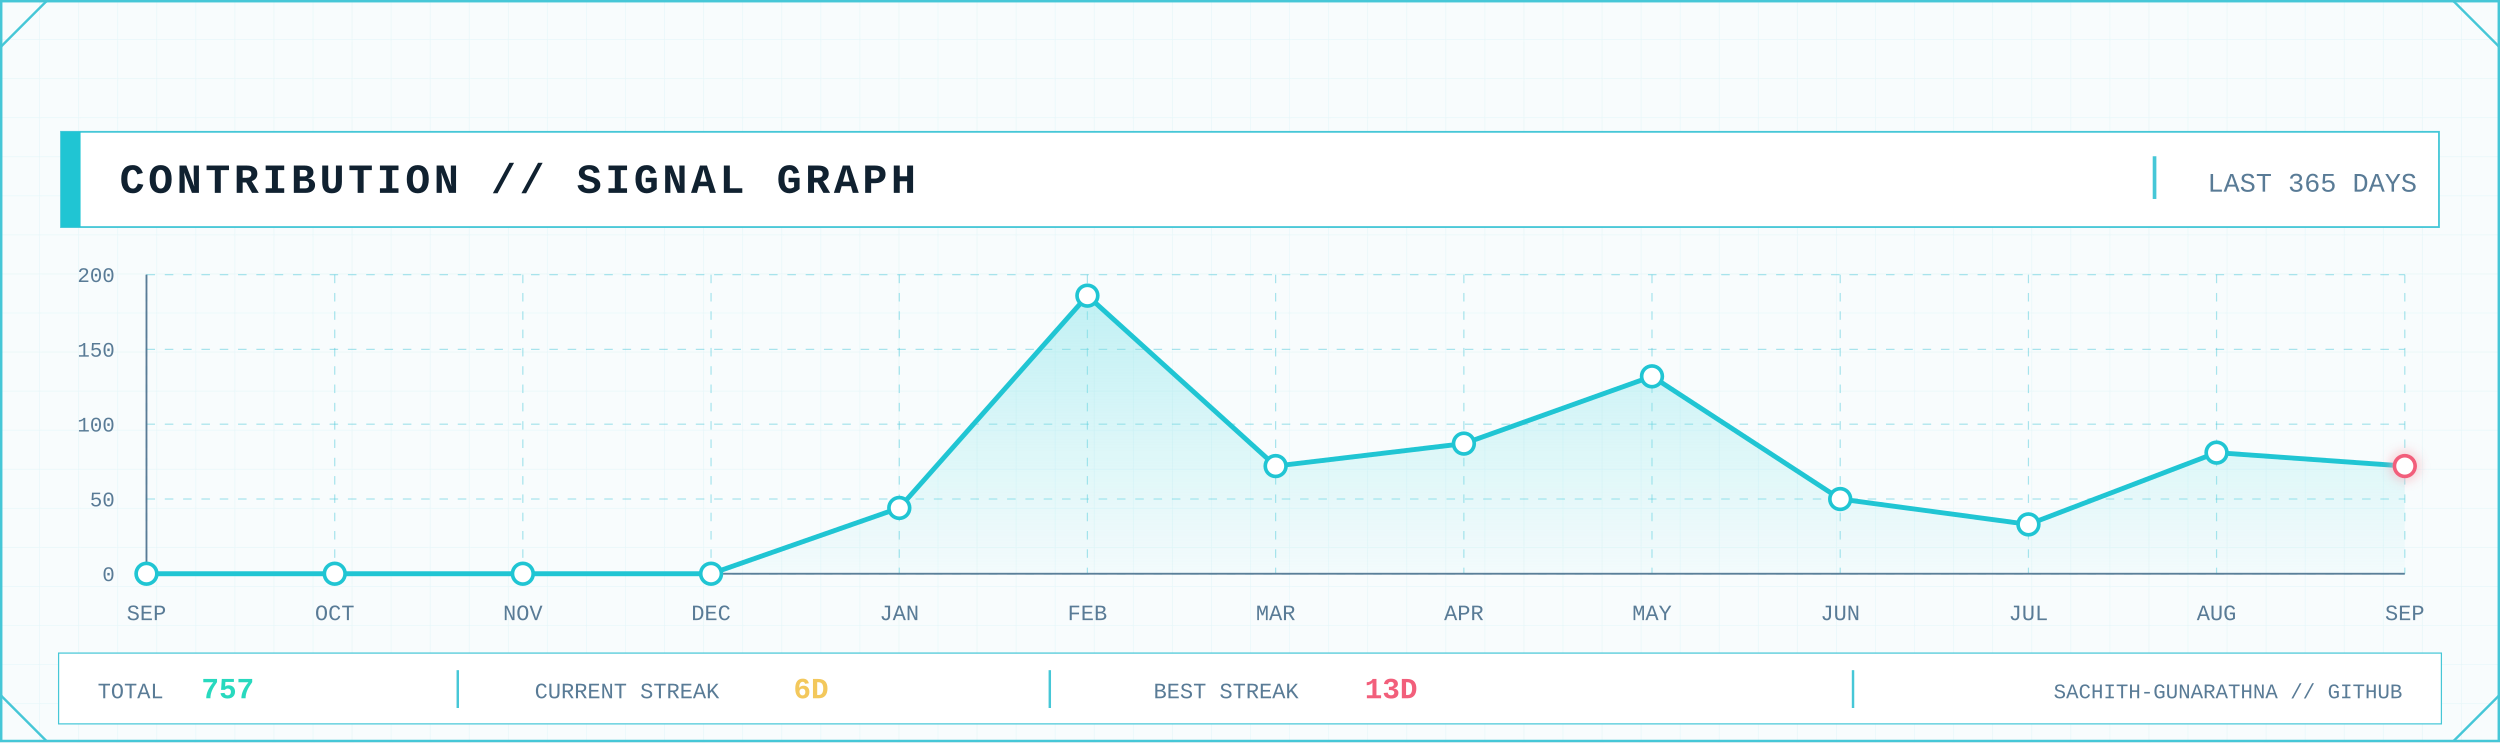
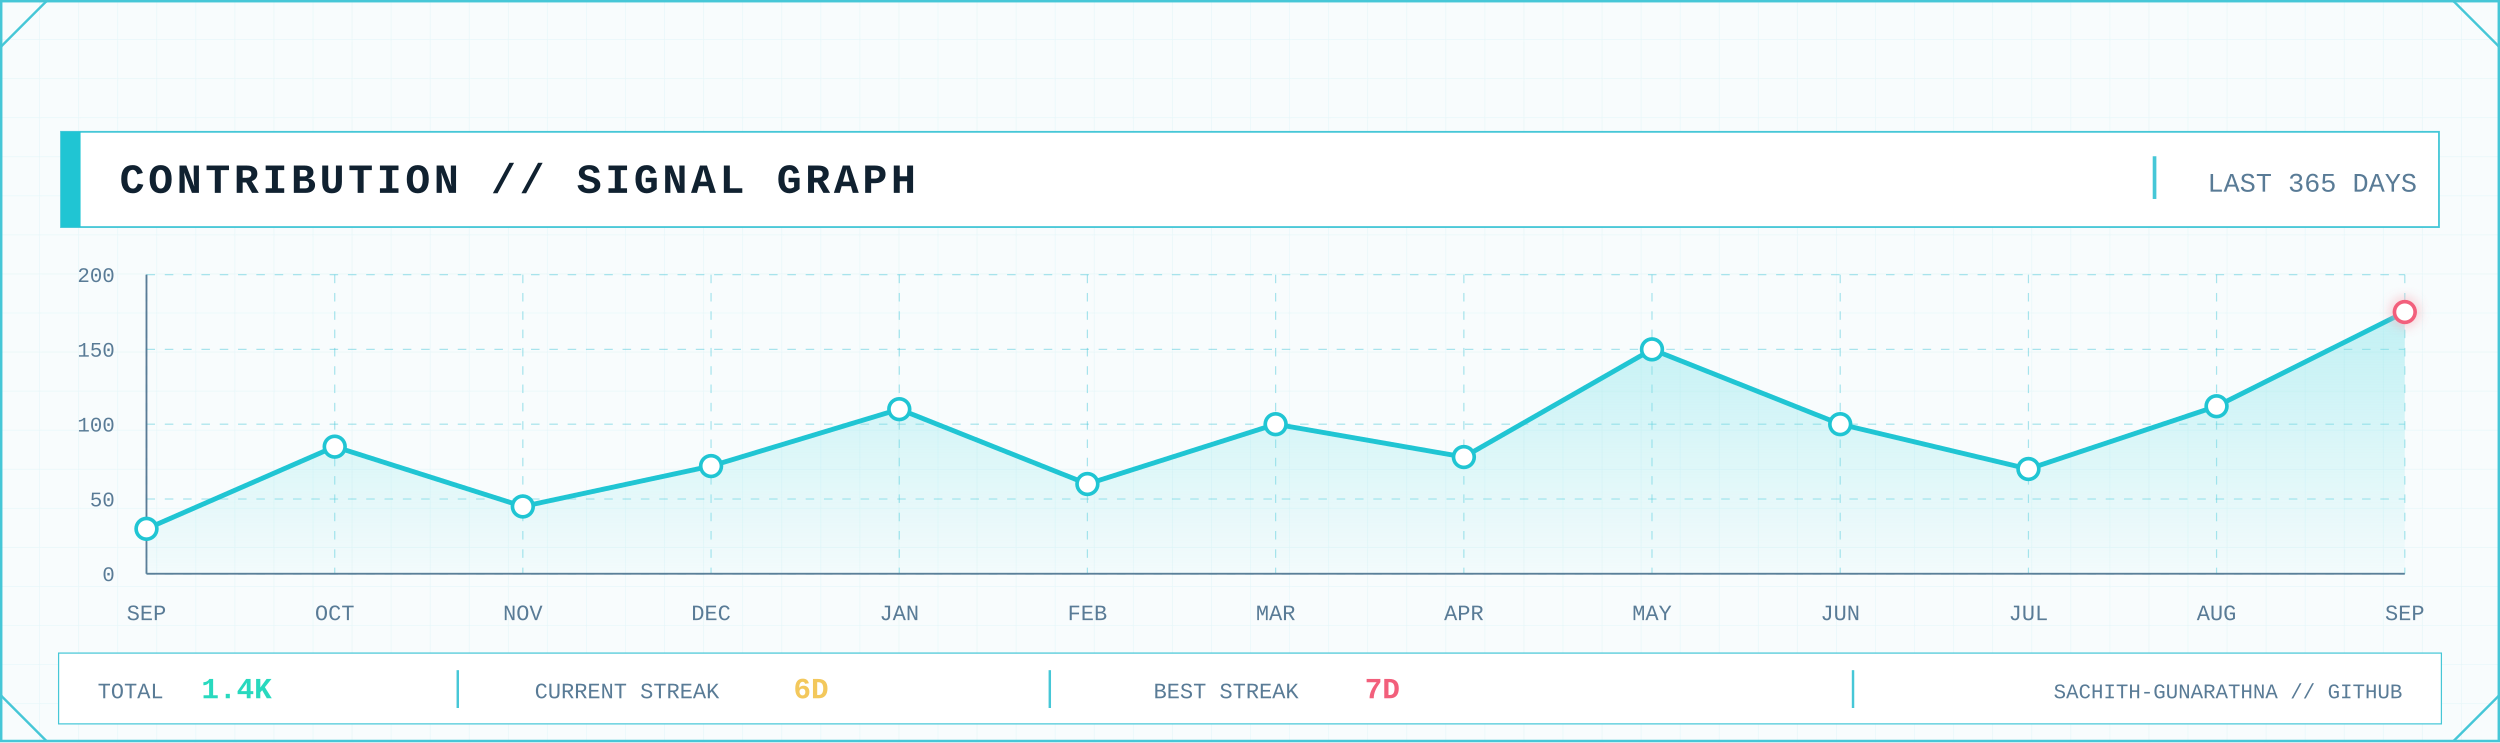
<svg xmlns="http://www.w3.org/2000/svg" width="2048" height="608" viewBox="0 0 2048 608" role="img" aria-label="GitHub contribution signal graph">
  <defs>
    <pattern id="contrib-grid" width="32" height="32" patternUnits="userSpaceOnUse">
      <path d="M32 0H0V32" fill="none" stroke="#D7F2F6" stroke-width="1" />
    </pattern>
    <linearGradient id="contrib-area" x1="0" x2="0" y1="0" y2="1">
      <stop offset="0" stop-color="#7EE3E8" stop-opacity=".45" />
      <stop offset="1" stop-color="#7EE3E8" stop-opacity=".04" />
    </linearGradient>
    <filter id="contrib-glow" x="-80%" y="-80%" width="260%" height="260%">
      <feGaussianBlur stdDeviation="5" result="b" />
      <feMerge>
        <feMergeNode in="b" />
        <feMergeNode in="SourceGraphic" />
      </feMerge>
    </filter>
    <style>
      .mono { font-family: ui-monospace, SFMono-Regular, Menlo, Consolas, 'Liberation Mono', monospace; }
      .title { font-weight: 800; letter-spacing: 3px; }
      .label { font-size: 17px; letter-spacing: 1.7px; }
      .value { font-weight: 800; }
    </style>
  </defs>
  <rect width="2048" height="608" fill="#F8FCFD" />
  <rect width="2048" height="608" fill="url(#contrib-grid)" opacity=".56" />
  <rect x="1" y="1" width="2046" height="606" fill="none" stroke="#46C7D7" stroke-width="2" />
  <path d="M1 38L38 1 M2010 1L2047 38 M1 570L38 607 M2010 607L2047 570" fill="none" stroke="#46C7D7" stroke-width="2" />
  <rect x="50" y="108" width="1948" height="78" fill="#FFFFFF" stroke="#46C7D7" stroke-width="1.5" />
  <rect x="50" y="108" width="16" height="78" fill="#20C5D3" />
  <text class="mono title" x="98" y="158" font-size="34" fill="#102130">CONTRIBUTION // SIGNAL GRAPH</text>
  <line x1="1765" y1="128" x2="1765" y2="163" stroke="#46C7D7" stroke-width="3" />
  <text class="mono" x="1980" y="157" text-anchor="end" font-size="22" fill="#597B96">LAST 365 DAYS</text>
  <line x1="120" y1="470.0" x2="1970" y2="470.0" stroke="#46C7D7" stroke-opacity=".45" stroke-dasharray="7 8" />
  <line x1="120" y1="408.8" x2="1970" y2="408.8" stroke="#46C7D7" stroke-opacity=".45" stroke-dasharray="7 8" />
  <line x1="120" y1="347.5" x2="1970" y2="347.5" stroke="#46C7D7" stroke-opacity=".45" stroke-dasharray="7 8" />
  <line x1="120" y1="286.2" x2="1970" y2="286.2" stroke="#46C7D7" stroke-opacity=".45" stroke-dasharray="7 8" />
  <line x1="120" y1="225.0" x2="1970" y2="225.0" stroke="#46C7D7" stroke-opacity=".45" stroke-dasharray="7 8" />
  <line x1="120.0" y1="225" x2="120.0" y2="470" stroke="#46C7D7" stroke-opacity=".45" stroke-dasharray="7 8" />
  <line x1="274.2" y1="225" x2="274.2" y2="470" stroke="#46C7D7" stroke-opacity=".45" stroke-dasharray="7 8" />
  <line x1="428.3" y1="225" x2="428.3" y2="470" stroke="#46C7D7" stroke-opacity=".45" stroke-dasharray="7 8" />
  <line x1="582.5" y1="225" x2="582.5" y2="470" stroke="#46C7D7" stroke-opacity=".45" stroke-dasharray="7 8" />
  <line x1="736.7" y1="225" x2="736.7" y2="470" stroke="#46C7D7" stroke-opacity=".45" stroke-dasharray="7 8" />
  <line x1="890.8" y1="225" x2="890.8" y2="470" stroke="#46C7D7" stroke-opacity=".45" stroke-dasharray="7 8" />
  <line x1="1045.0" y1="225" x2="1045.0" y2="470" stroke="#46C7D7" stroke-opacity=".45" stroke-dasharray="7 8" />
  <line x1="1199.2" y1="225" x2="1199.2" y2="470" stroke="#46C7D7" stroke-opacity=".45" stroke-dasharray="7 8" />
  <line x1="1353.3" y1="225" x2="1353.3" y2="470" stroke="#46C7D7" stroke-opacity=".45" stroke-dasharray="7 8" />
  <line x1="1507.5" y1="225" x2="1507.5" y2="470" stroke="#46C7D7" stroke-opacity=".45" stroke-dasharray="7 8" />
  <line x1="1661.7" y1="225" x2="1661.7" y2="470" stroke="#46C7D7" stroke-opacity=".45" stroke-dasharray="7 8" />
  <line x1="1815.8" y1="225" x2="1815.8" y2="470" stroke="#46C7D7" stroke-opacity=".45" stroke-dasharray="7 8" />
  <line x1="1970.0" y1="225" x2="1970.0" y2="470" stroke="#46C7D7" stroke-opacity=".45" stroke-dasharray="7 8" />
  <line x1="120" y1="470" x2="1970" y2="470" stroke="#597B96" stroke-width="1.5" />
  <line x1="120" y1="225" x2="120" y2="470" stroke="#597B96" stroke-width="1.5" />
  <text class="mono" x="94" y="476.0" text-anchor="end" font-size="17" fill="#597B96">0</text>
  <text class="mono" x="94" y="414.8" text-anchor="end" font-size="17" fill="#597B96">50</text>
  <text class="mono" x="94" y="353.5" text-anchor="end" font-size="17" fill="#597B96">100</text>
  <text class="mono" x="94" y="292.2" text-anchor="end" font-size="17" fill="#597B96">150</text>
  <text class="mono" x="94" y="231.0" text-anchor="end" font-size="17" fill="#597B96">200</text>
-   <polygon points="120.0,470 120.0,470.0 274.2,470.0 428.3,470.0 582.5,470.0 736.7,416.1 890.8,242.2 1045.0,381.8 1199.2,363.4 1353.3,308.3 1507.5,408.8 1661.7,429.6 1815.8,370.8 1970.0,381.8 1970.0,470" fill="url(#contrib-area)" />
-   <polyline points="120.0,470.0 274.2,470.0 428.3,470.0 582.5,470.0 736.7,416.1 890.8,242.2 1045.0,381.8 1199.2,363.4 1353.3,308.3 1507.5,408.8 1661.7,429.6 1815.8,370.8 1970.0,381.8" fill="none" stroke="#20C5D3" stroke-width="4" stroke-linejoin="round" stroke-linecap="round" />
-   <circle cx="120.0" cy="470.0" r="8.5" fill="#FFFFFF" stroke="#20C5D3" stroke-width="3" />
-   <circle cx="274.2" cy="470.0" r="8.5" fill="#FFFFFF" stroke="#20C5D3" stroke-width="3" />
-   <circle cx="428.3" cy="470.0" r="8.5" fill="#FFFFFF" stroke="#20C5D3" stroke-width="3" />
-   <circle cx="582.5" cy="470.0" r="8.5" fill="#FFFFFF" stroke="#20C5D3" stroke-width="3" />
-   <circle cx="736.7" cy="416.1" r="8.5" fill="#FFFFFF" stroke="#20C5D3" stroke-width="3" />
-   <circle cx="890.8" cy="242.2" r="8.5" fill="#FFFFFF" stroke="#20C5D3" stroke-width="3" />
-   <circle cx="1045.0" cy="381.8" r="8.5" fill="#FFFFFF" stroke="#20C5D3" stroke-width="3" />
-   <circle cx="1199.2" cy="363.4" r="8.5" fill="#FFFFFF" stroke="#20C5D3" stroke-width="3" />
-   <circle cx="1353.3" cy="308.3" r="8.5" fill="#FFFFFF" stroke="#20C5D3" stroke-width="3" />
-   <circle cx="1507.5" cy="408.8" r="8.5" fill="#FFFFFF" stroke="#20C5D3" stroke-width="3" />
-   <circle cx="1661.7" cy="429.6" r="8.5" fill="#FFFFFF" stroke="#20C5D3" stroke-width="3" />
-   <circle cx="1815.8" cy="370.8" r="8.5" fill="#FFFFFF" stroke="#20C5D3" stroke-width="3" />
-   <circle cx="1970.0" cy="381.8" r="8.5" fill="#FFFFFF" stroke="#F25F7B" stroke-width="3" filter="url(#contrib-glow)" />
+   <polygon points="120.0,470 120.0,433.2 274.2,365.9 428.3,414.9 582.5,381.8 736.7,335.2 890.8,396.5 1045.0,347.5 1199.2,374.4 1353.3,286.2 1507.5,347.5 1661.7,384.2 1815.8,332.8 1970.0,255.6 1970.0,470" fill="url(#contrib-area)" />
+   <polyline points="120.0,433.2 274.2,365.9 428.3,414.9 582.5,381.8 736.7,335.2 890.8,396.5 1045.0,347.5 1199.2,374.4 1353.3,286.2 1507.5,347.5 1661.7,384.2 1815.8,332.8 1970.0,255.6" fill="none" stroke="#20C5D3" stroke-width="4" stroke-linejoin="round" stroke-linecap="round" />
+   <circle cx="120.0" cy="433.2" r="8.5" fill="#FFFFFF" stroke="#20C5D3" stroke-width="3" />
+   <circle cx="274.2" cy="365.9" r="8.5" fill="#FFFFFF" stroke="#20C5D3" stroke-width="3" />
+   <circle cx="428.3" cy="414.9" r="8.5" fill="#FFFFFF" stroke="#20C5D3" stroke-width="3" />
+   <circle cx="582.5" cy="381.8" r="8.5" fill="#FFFFFF" stroke="#20C5D3" stroke-width="3" />
+   <circle cx="736.7" cy="335.2" r="8.5" fill="#FFFFFF" stroke="#20C5D3" stroke-width="3" />
+   <circle cx="890.8" cy="396.5" r="8.5" fill="#FFFFFF" stroke="#20C5D3" stroke-width="3" />
+   <circle cx="1045.0" cy="347.5" r="8.5" fill="#FFFFFF" stroke="#20C5D3" stroke-width="3" />
+   <circle cx="1199.2" cy="374.4" r="8.5" fill="#FFFFFF" stroke="#20C5D3" stroke-width="3" />
+   <circle cx="1353.3" cy="286.2" r="8.5" fill="#FFFFFF" stroke="#20C5D3" stroke-width="3" />
+   <circle cx="1507.5" cy="347.5" r="8.5" fill="#FFFFFF" stroke="#20C5D3" stroke-width="3" />
+   <circle cx="1661.7" cy="384.2" r="8.5" fill="#FFFFFF" stroke="#20C5D3" stroke-width="3" />
+   <circle cx="1815.8" cy="332.8" r="8.5" fill="#FFFFFF" stroke="#20C5D3" stroke-width="3" />
+   <circle cx="1970.0" cy="255.6" r="8.5" fill="#FFFFFF" stroke="#F25F7B" stroke-width="3" filter="url(#contrib-glow)" />
  <text class="mono" x="120.0" y="508" text-anchor="middle" font-size="18" fill="#597B96">SEP</text>
  <text class="mono" x="274.2" y="508" text-anchor="middle" font-size="18" fill="#597B96">OCT</text>
  <text class="mono" x="428.3" y="508" text-anchor="middle" font-size="18" fill="#597B96">NOV</text>
  <text class="mono" x="582.5" y="508" text-anchor="middle" font-size="18" fill="#597B96">DEC</text>
  <text class="mono" x="736.7" y="508" text-anchor="middle" font-size="18" fill="#597B96">JAN</text>
  <text class="mono" x="890.8" y="508" text-anchor="middle" font-size="18" fill="#597B96">FEB</text>
  <text class="mono" x="1045.0" y="508" text-anchor="middle" font-size="18" fill="#597B96">MAR</text>
  <text class="mono" x="1199.2" y="508" text-anchor="middle" font-size="18" fill="#597B96">APR</text>
  <text class="mono" x="1353.3" y="508" text-anchor="middle" font-size="18" fill="#597B96">MAY</text>
  <text class="mono" x="1507.5" y="508" text-anchor="middle" font-size="18" fill="#597B96">JUN</text>
  <text class="mono" x="1661.7" y="508" text-anchor="middle" font-size="18" fill="#597B96">JUL</text>
  <text class="mono" x="1815.8" y="508" text-anchor="middle" font-size="18" fill="#597B96">AUG</text>
  <text class="mono" x="1970.0" y="508" text-anchor="middle" font-size="18" fill="#597B96">SEP</text>
  <rect x="48" y="535" width="1952" height="58" fill="#FFFFFF" stroke="#46C7D7" />
  <text class="mono" x="80" y="572" font-size="18" fill="#597B96">TOTAL</text>
-   <text class="mono value" x="165" y="572" font-size="24" fill="#28D9BE">757</text>
+   <text class="mono value" x="165" y="572" font-size="24" fill="#28D9BE">1.4K</text>
  <line x1="375" y1="549" x2="375" y2="580" stroke="#46C7D7" stroke-width="2" />
  <text class="mono" x="438" y="572" font-size="18" fill="#597B96">CURRENT STREAK</text>
  <text class="mono value" x="650" y="572" font-size="24" fill="#F3C85C">6D</text>
  <line x1="860" y1="549" x2="860" y2="580" stroke="#46C7D7" stroke-width="2" />
  <text class="mono" x="945" y="572" font-size="18" fill="#597B96">BEST STREAK</text>
-   <text class="mono value" x="1118" y="572" font-size="24" fill="#F25F7B">13D</text>
+   <text class="mono value" x="1118" y="572" font-size="24" fill="#F25F7B">7D</text>
  <line x1="1518" y1="549" x2="1518" y2="580" stroke="#46C7D7" stroke-width="2" />
  <text class="mono" x="1968" y="572" text-anchor="end" font-size="17" fill="#597B96">SACHITH-GUNARATHNA // GITHUB</text>
</svg>
